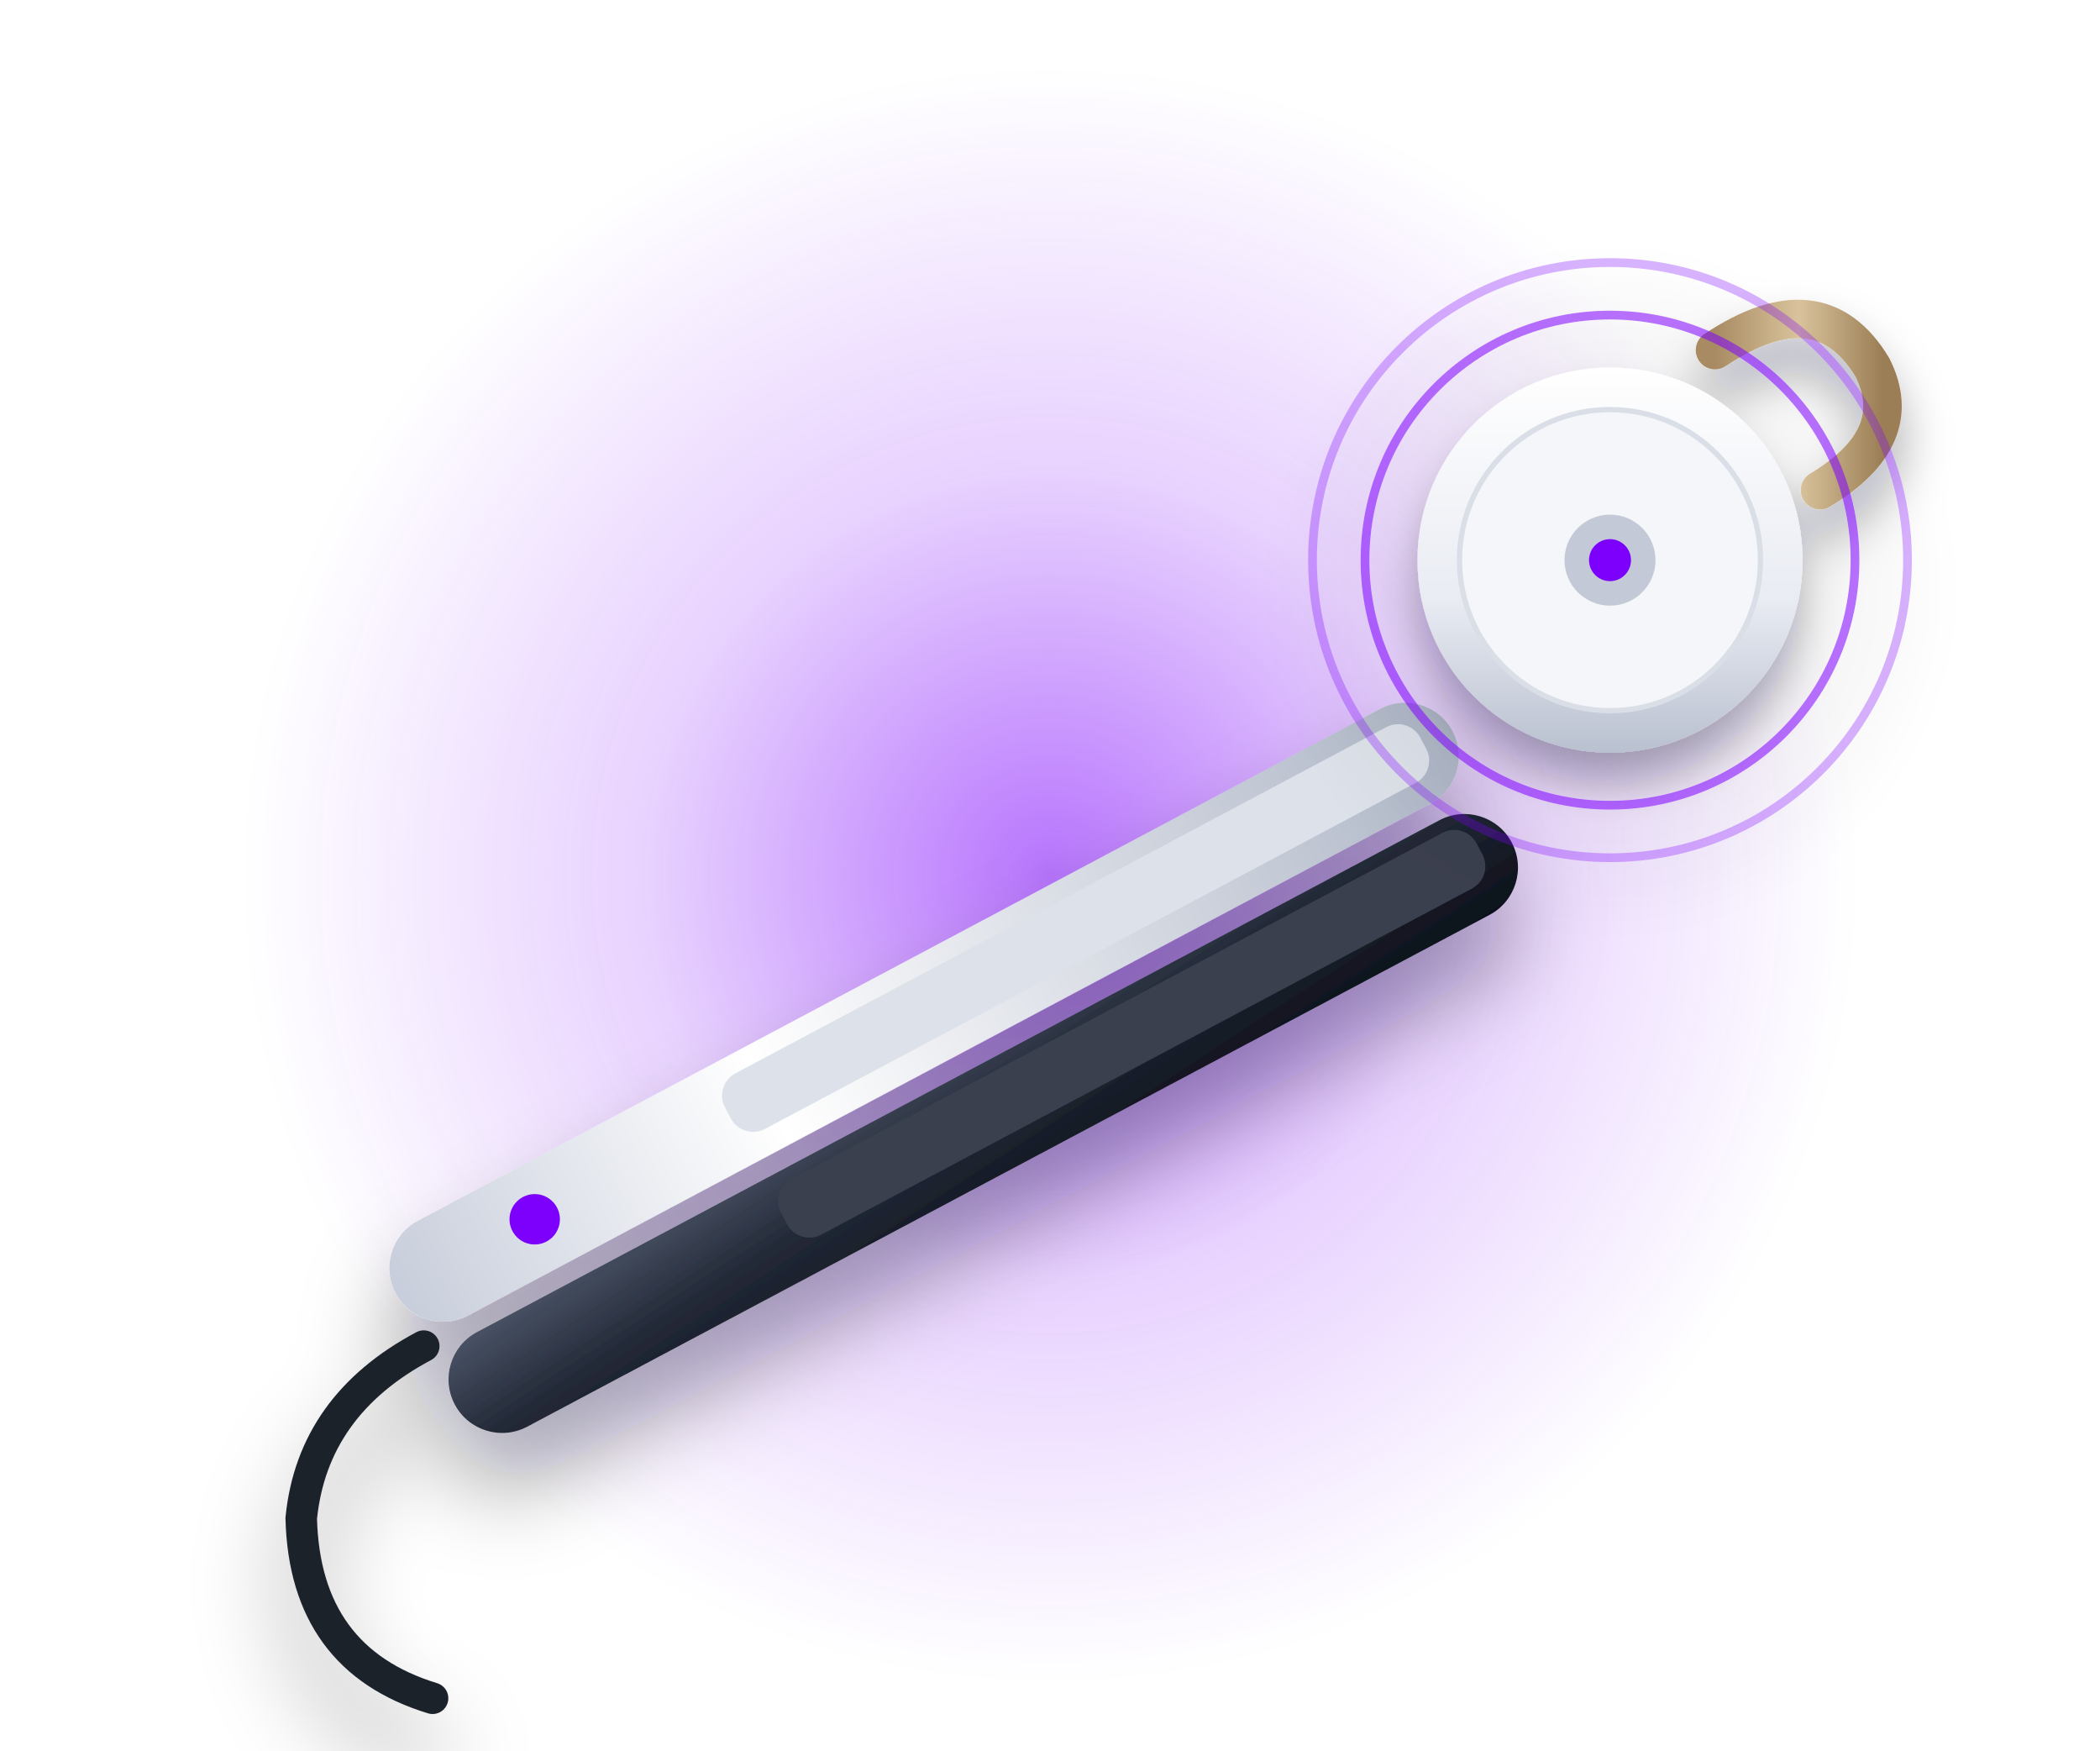
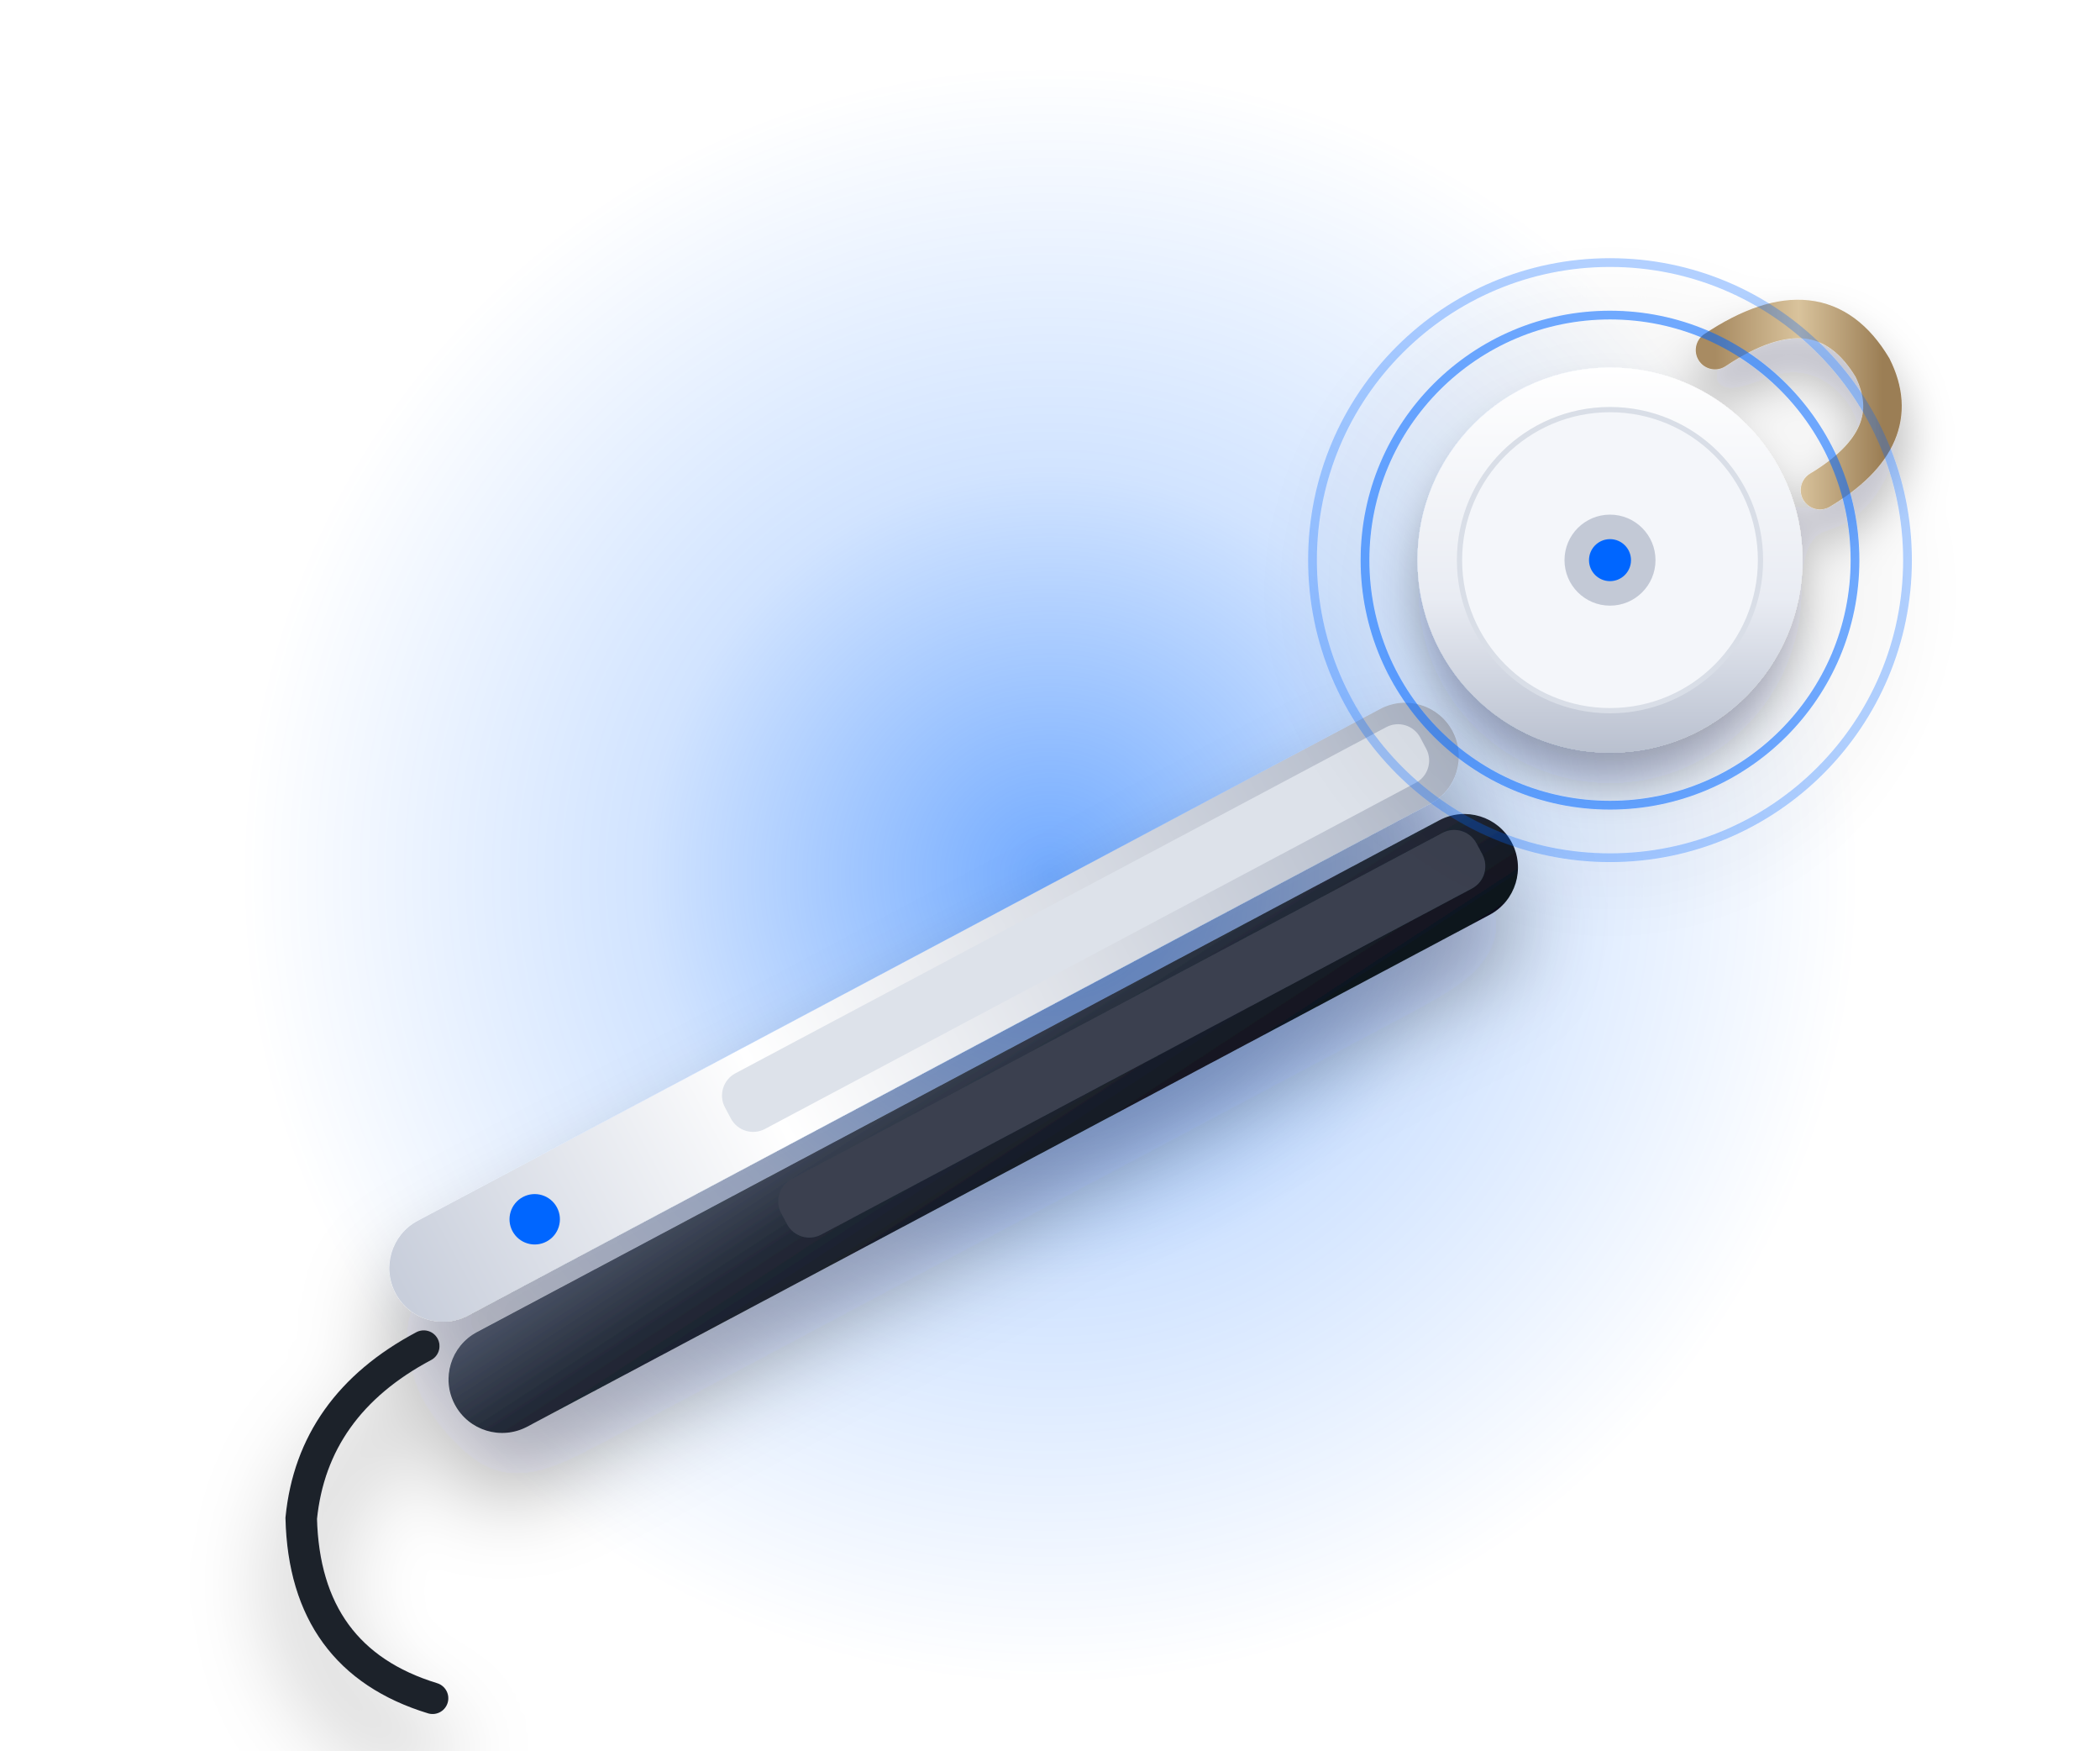
<svg xmlns="http://www.w3.org/2000/svg" viewBox="0 0 600 500">
  <defs>
    <radialGradient id="gillcolacce" cx=".5" cy=".5" r=".5">
-       <stop offset="0" stop-color="#7D03FC" stop-opacity=".55" />
-       <stop offset=".5" stop-color="#7D03FC" stop-opacity=".18" />
-       <stop offset="1" stop-color="#7D03FC" stop-opacity="0" />
+       <stop offset="0" stop-color="#0066FF" stop-opacity=".55" />
+       <stop offset=".5" stop-color="#0066FF" stop-opacity=".18" />
+       <stop offset="1" stop-color="#0066FF" stop-opacity="0" />
    </radialGradient>
    <linearGradient id="willcolacce" x1="0" y1="0" x2="0" y2="1">
      <stop offset="0" stop-color="#FFFFFF" />
      <stop offset=".6" stop-color="#E9ECF3" />
      <stop offset="1" stop-color="#B9C0CF" />
    </linearGradient>
    <linearGradient id="wsillcolacce" x1="0" y1="0" x2="1" y2="0">
      <stop offset="0" stop-color="#C8CEDB" />
      <stop offset=".35" stop-color="#FFFFFF" />
      <stop offset="1" stop-color="#AEB6C6" />
    </linearGradient>
    <linearGradient id="millcolacce" x1="0" y1="0" x2="1" y2="1">
      <stop offset="0" stop-color="#4A5366" />
      <stop offset=".45" stop-color="#232A38" />
      <stop offset="1" stop-color="#0C1019" />
    </linearGradient>
    <linearGradient id="mhillcolacce" x1="0" y1="0" x2="1" y2="0">
      <stop offset="0" stop-color="#151A25" />
      <stop offset=".3" stop-color="#5A6478" />
      <stop offset=".55" stop-color="#262D3B" />
      <stop offset="1" stop-color="#0E121B" />
    </linearGradient>
    <linearGradient id="scillcolacce" x1="0" y1="0" x2="1" y2="1">
-       <stop offset="0" stop-color="#9B4DFF" />
-       <stop offset=".5" stop-color="#5B12E0" />
-       <stop offset="1" stop-color="#1A0B5C" />
+       <stop offset="0" stop-color="#4D99FF" />
+       <stop offset=".5" stop-color="#0D6EE5" />
+       <stop offset="1" stop-color="#09335E" />
    </linearGradient>
    <linearGradient id="vlillcolacce" x1="0" y1="0" x2="0" y2="1">
-       <stop offset="0" stop-color="#B57CFF" />
-       <stop offset="1" stop-color="#7D03FC" />
+       <stop offset="0" stop-color="#7CB4FF" />
+       <stop offset="1" stop-color="#0066FF" />
    </linearGradient>
    <linearGradient id="tanillcolacce" x1="0" y1="0" x2="1" y2="0">
      <stop offset="0" stop-color="#A88B62" />
      <stop offset=".5" stop-color="#D9C39C" />
      <stop offset="1" stop-color="#9B7E55" />
    </linearGradient>
    <linearGradient id="cardillcolacce" x1="0" y1="0" x2="1" y2="1">
      <stop offset="0" stop-color="#FFFFFF" />
-       <stop offset="1" stop-color="#E4E1F5" />
+       <stop offset="1" stop-color="#E1EBF5" />
    </linearGradient>
    <linearGradient id="kraftillcolacce" x1="0" y1="0" x2="1" y2="1">
      <stop offset="0" stop-color="#E8C79A" />
      <stop offset="1" stop-color="#B98B55" />
    </linearGradient>
    <filter id="billcolacce" x="-50%" y="-50%" width="200%" height="200%">
      <feGaussianBlur stdDeviation="12" />
    </filter>
    <filter id="sillcolacce" x="-50%" y="-50%" width="200%" height="200%">
      <feGaussianBlur stdDeviation="4" />
    </filter>
    <filter id="dillcolacce" x="-40%" y="-40%" width="180%" height="200%">
-       <feDropShadow dx="0" dy="18" stdDeviation="14" flood-color="#0B0620" flood-opacity=".35" />
+       <feDropShadow dx="0" dy="18" stdDeviation="14" flood-color="#051321" flood-opacity=".35" />
    </filter>
  </defs>
  <circle cx="300" cy="250" r="230" fill="url(#gillcolacce)" />
  <g transform="translate(280 300) rotate(0) scale(0.9)" filter="url(#dillcolacce)">
    <g transform="rotate(-28)">
      <rect x="-200" y="-36" width="380" height="34" rx="17" fill="url(#wsillcolacce)" />
      <rect x="-200" y="4" width="380" height="34" rx="17" fill="url(#millcolacce)" />
      <rect x="-80" y="-30" width="250" height="20" rx="8" fill="#DDE2EA" />
      <rect x="-80" y="8" width="250" height="20" rx="8" fill="#3A4150" />
-       <circle cx="-150" cy="-19" r="8" fill="#7D03FC" />
+       <circle cx="-150" cy="-19" r="8" fill="#0066FF" />
      <path d="M-200 0 q-40 0 -60 30 q-20 40 10 70" fill="none" stroke="#1B202C" stroke-width="10" stroke-linecap="round" />
    </g>
  </g>
  <g transform="translate(460 160) rotate(0) scale(0.5)" filter="url(#dillcolacce)">
    <path d="M60 -120 q60 -40 90 10 q20 40 -30 70" fill="none" stroke="url(#tanillcolacce)" stroke-width="22" stroke-linecap="round" />
    <circle cx="0" cy="0" r="110" fill="url(#willcolacce)" />
    <circle cx="0" cy="0" r="86" fill="#F4F6FA" />
    <circle cx="0" cy="0" r="86" fill="none" stroke="#D9DEE7" stroke-width="3" />
    <circle cx="0" cy="0" r="26" fill="#C3C9D6" />
-     <circle cx="0" cy="0" r="12" fill="#7D03FC" />
-     <g stroke="#7D03FC" stroke-opacity=".55" stroke-width="5" fill="none">
+     <circle cx="0" cy="0" r="12" fill="#0066FF" />
+     <g stroke="#0066FF" stroke-opacity=".55" stroke-width="5" fill="none">
      <circle r="140" />
      <circle r="170" stroke-opacity=".3" />
    </g>
  </g>
</svg>
